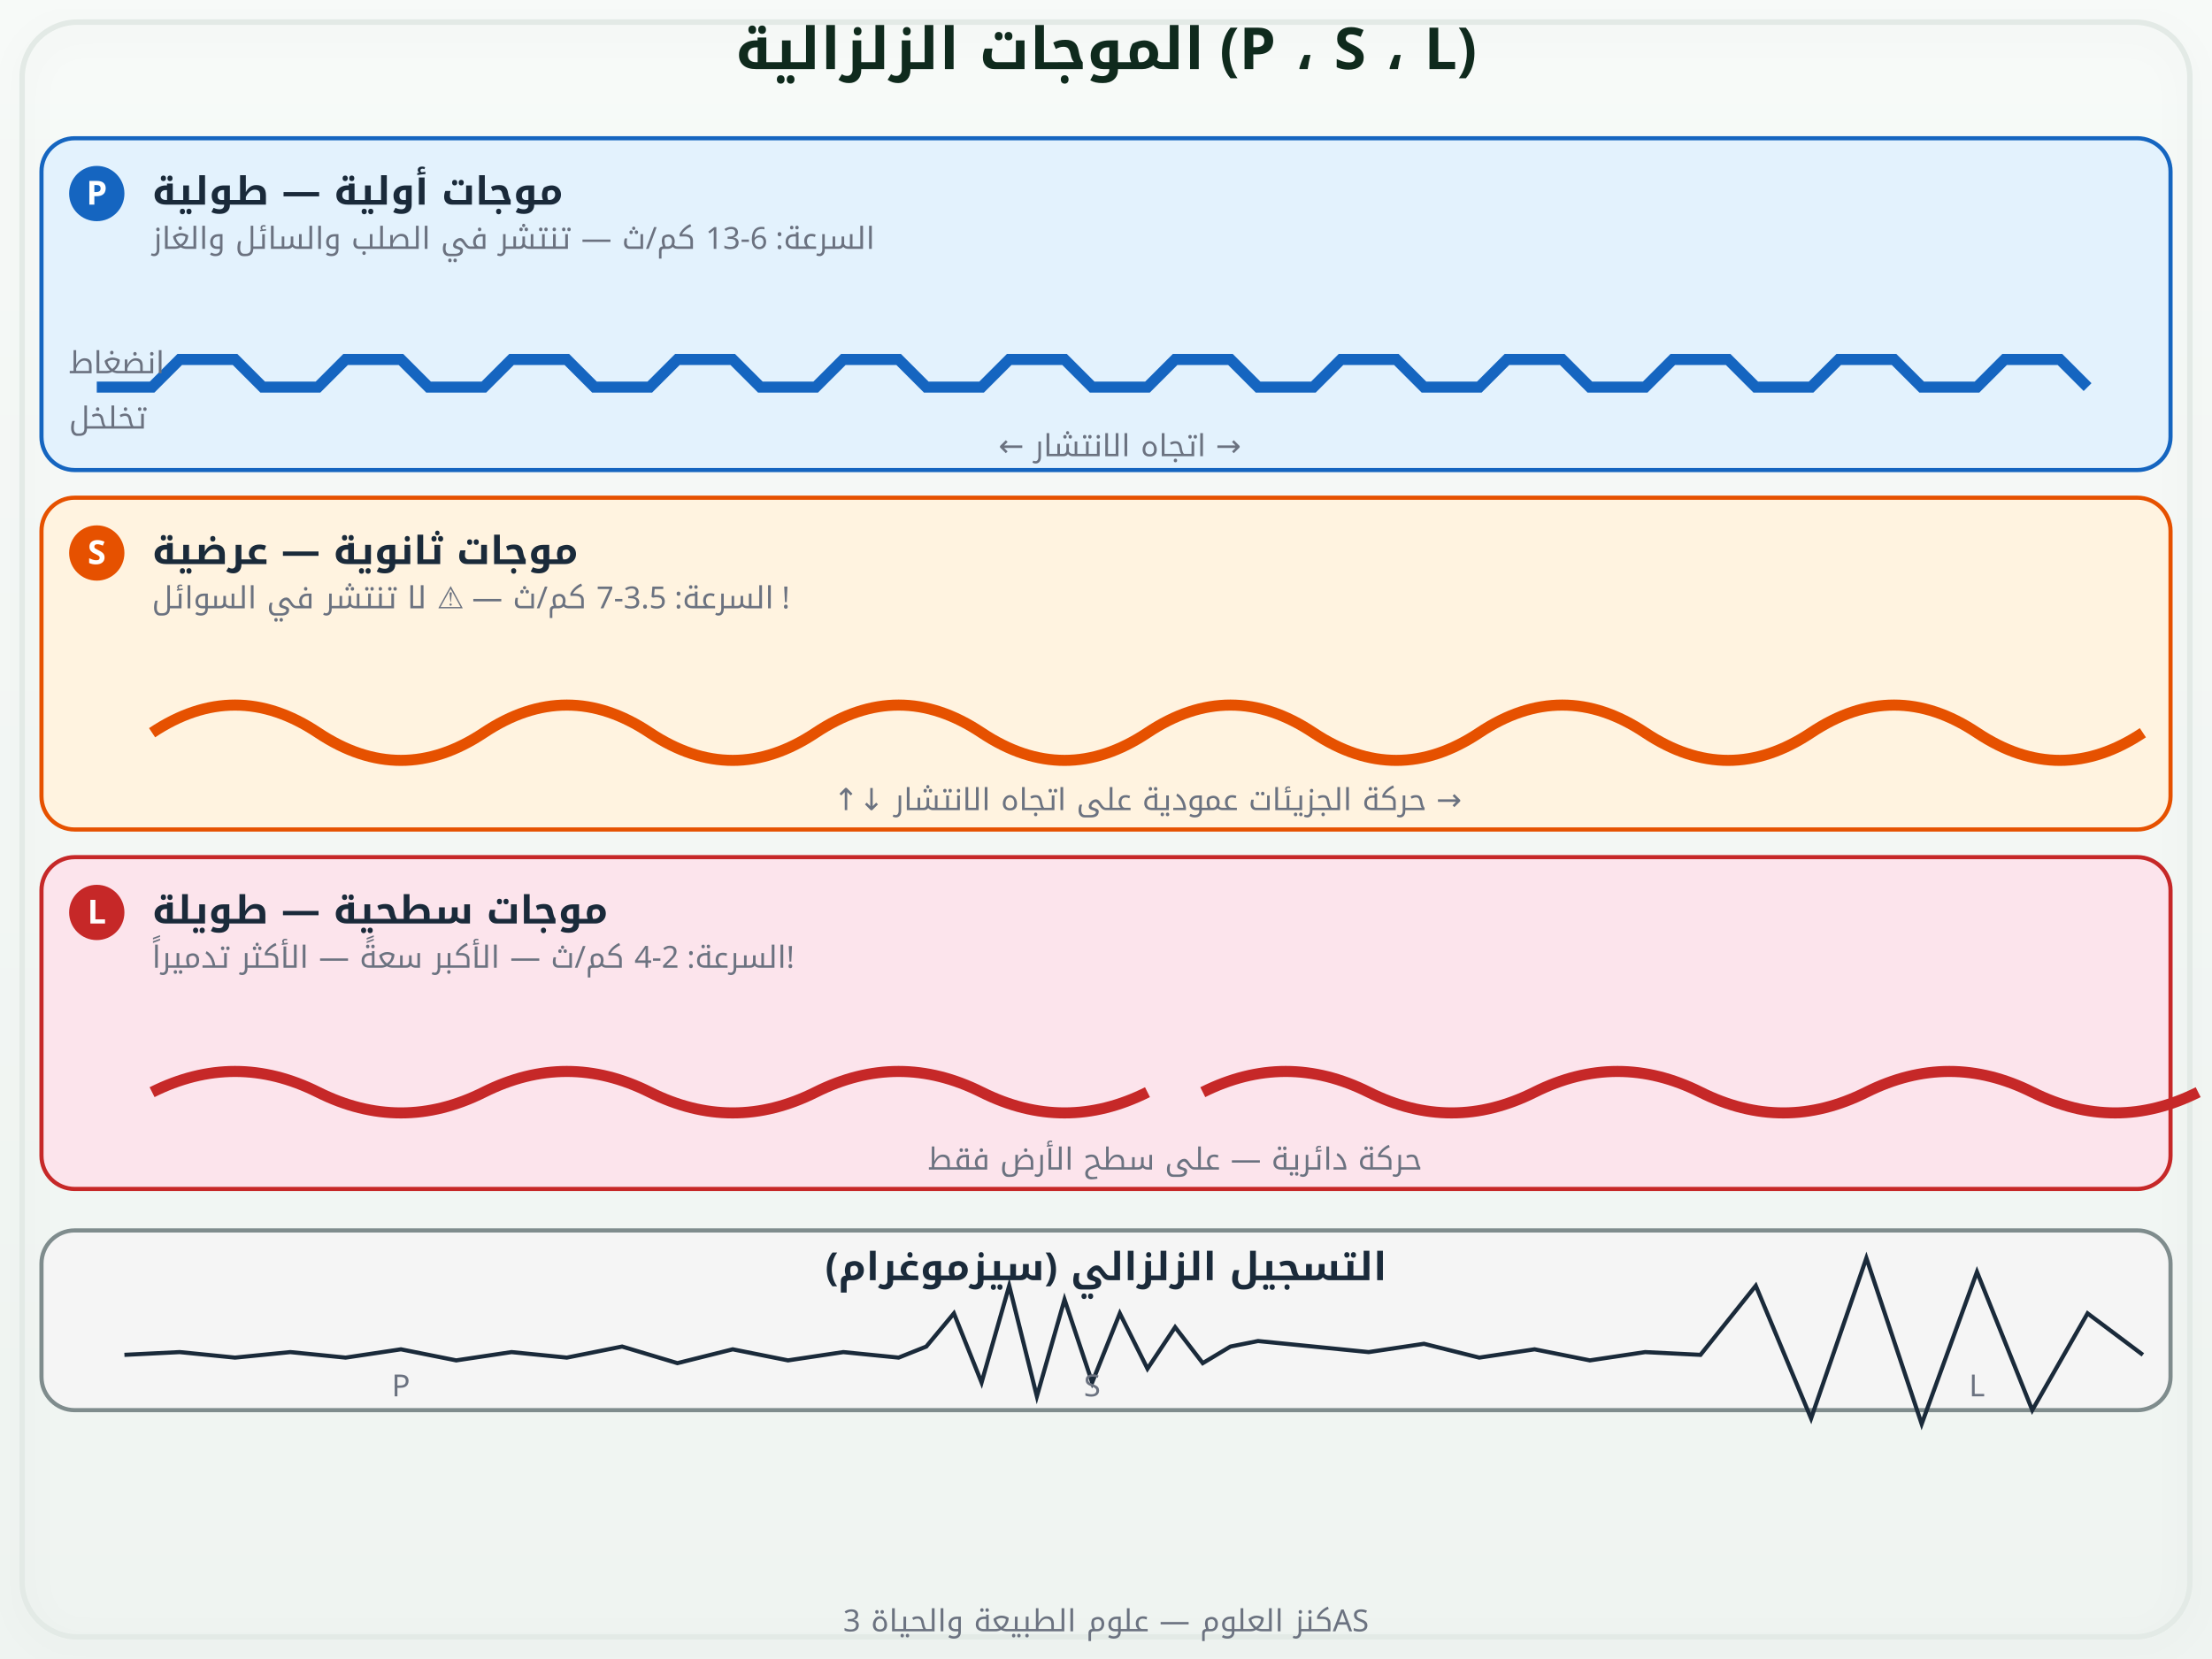
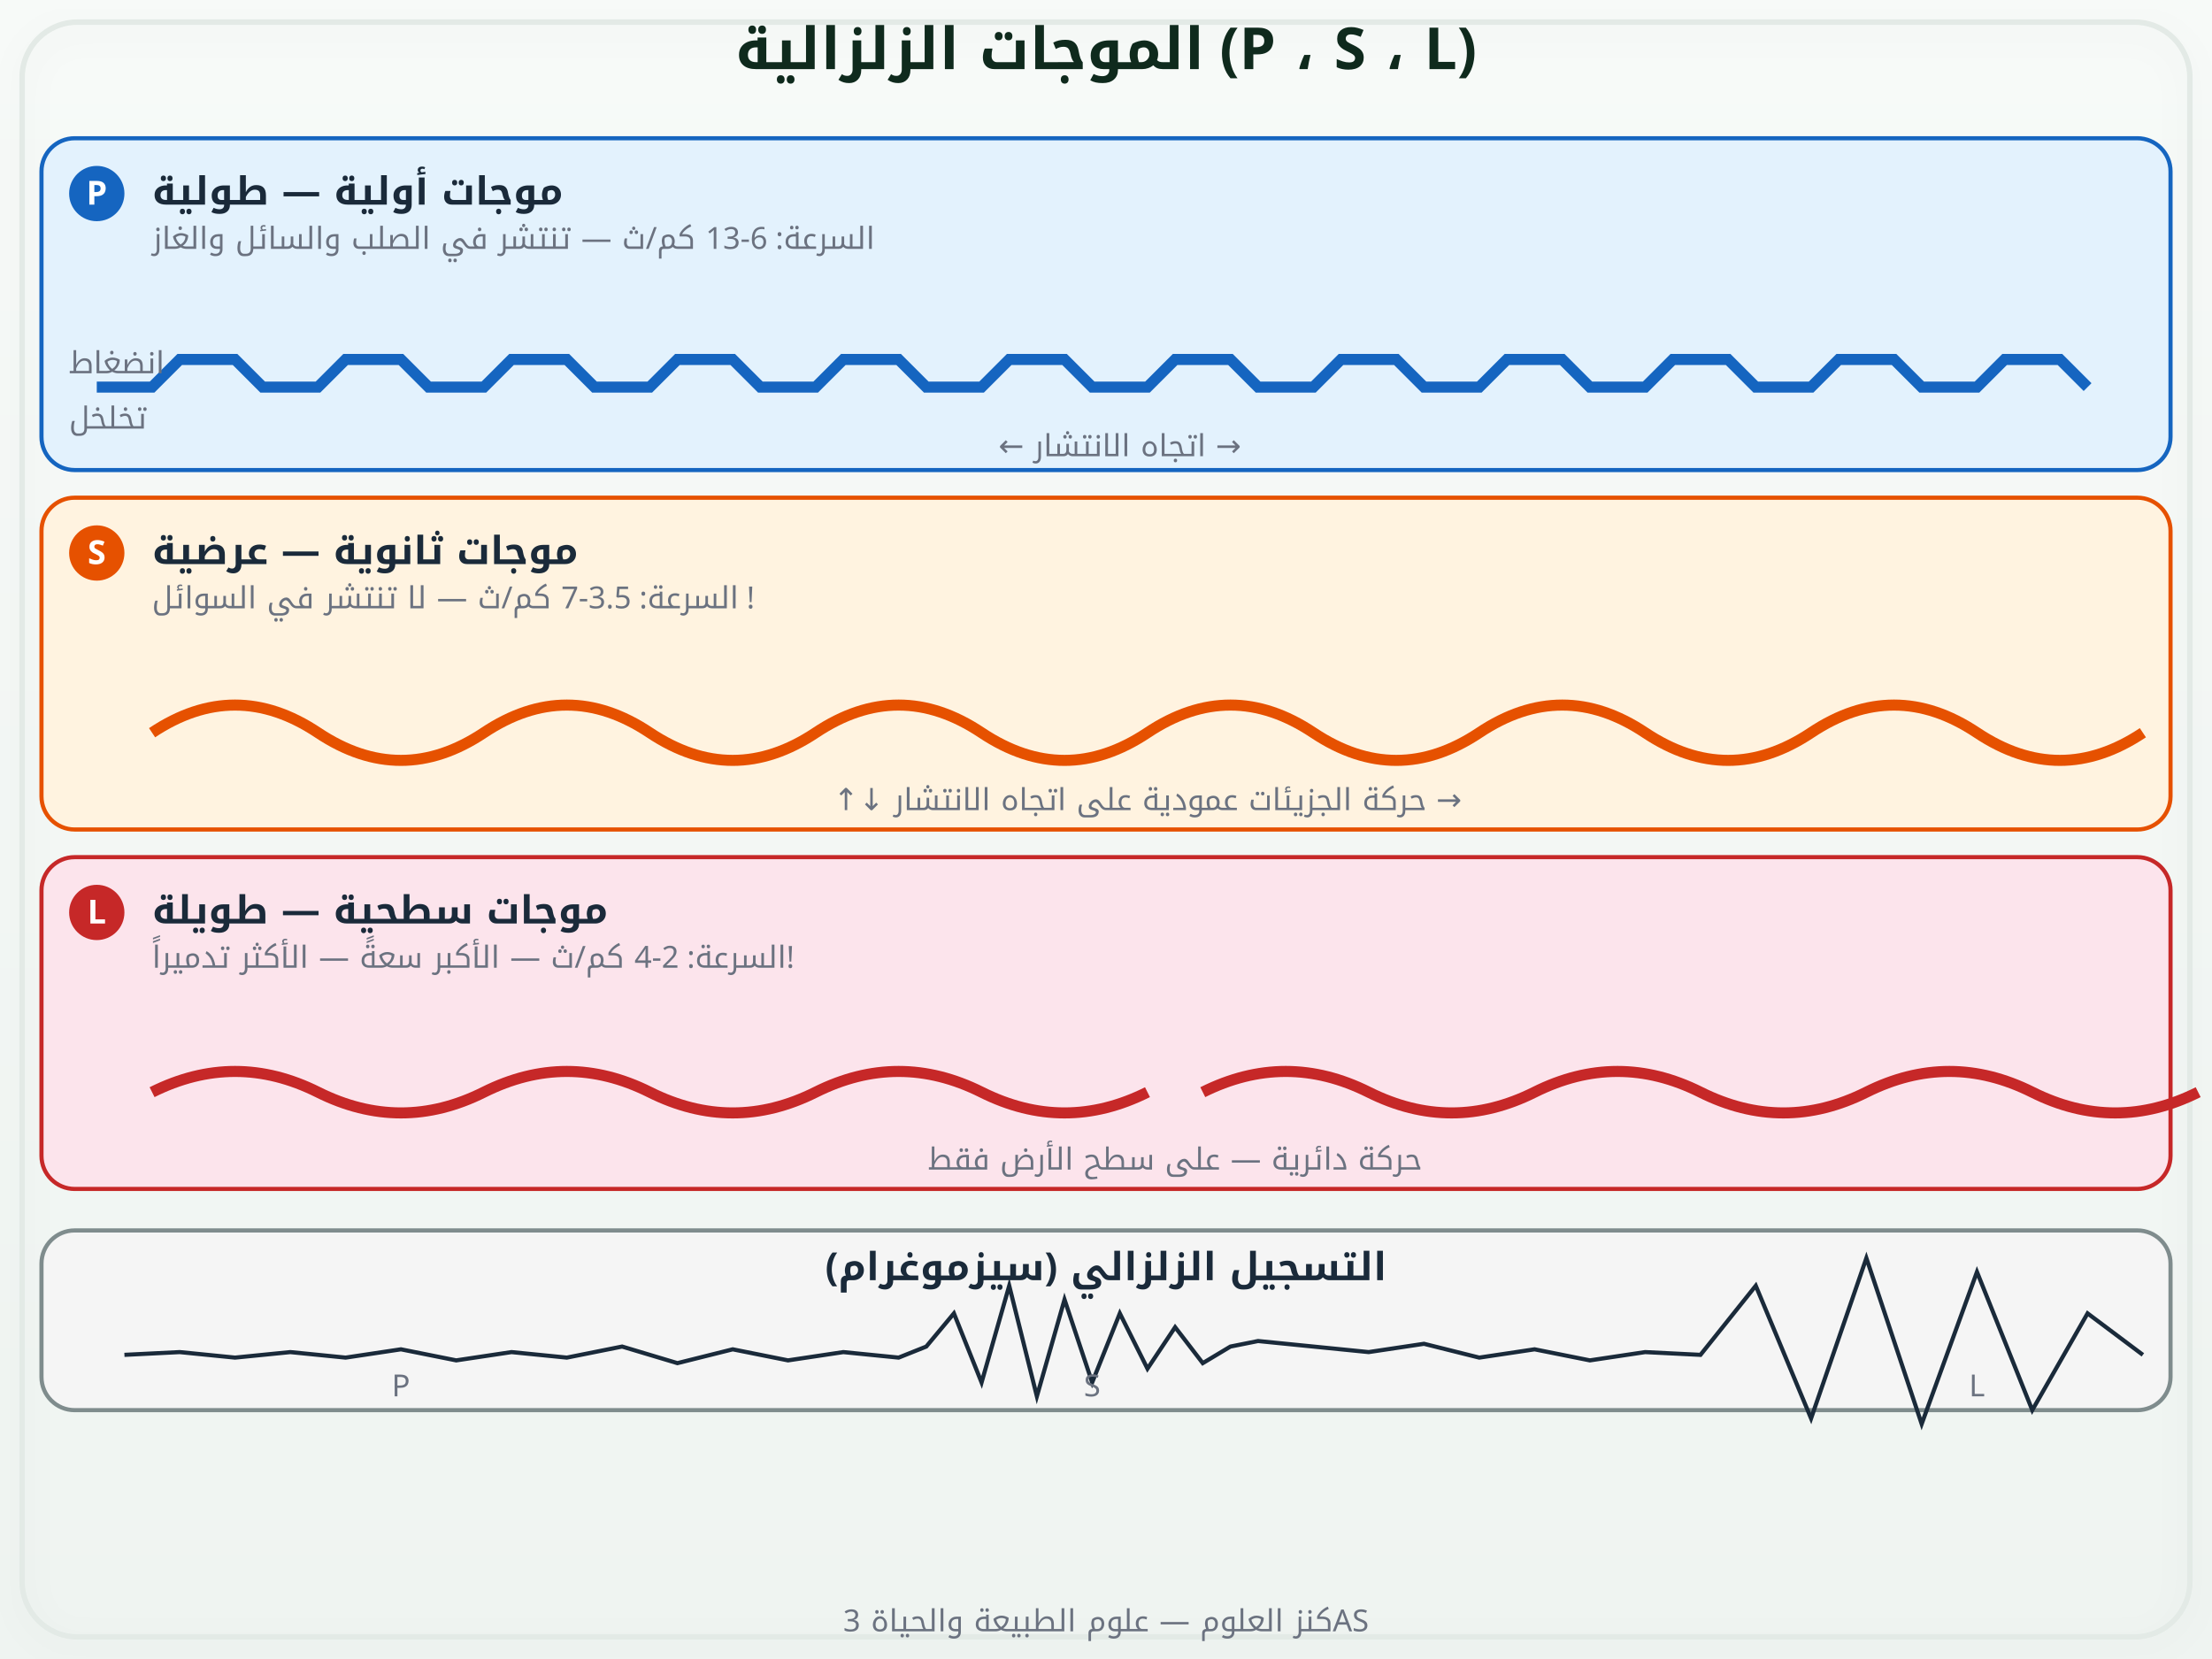
<svg xmlns="http://www.w3.org/2000/svg" aria-label="الموجات الزلزالية (P ، S ، L)" role="img" class="pfe-figure" viewBox="0 0 800 600" width="800" height="600">
  <defs>
    <style>text{font-family:'Noto Kufi Arabic','Segoe UI',system-ui,sans-serif;}
.title,.t{font-size:21px;font-weight:800;fill:#0F2A1D;}
.subtitle{font-size:13px;fill:#6B7280;}
.label-ar,.la{font-size:14px;font-weight:700;fill:#1A2A3A;}
.label-fr{font-size:12px;fill:#6B7280;}
.label-small,.ls{font-size:11px;fill:#6B7280;}
.label-white,.lw{font-size:12px;font-weight:700;fill:#FFFFFF;}</style>
    <linearGradient id="pf-kunzBg" x1="0" y1="0" x2="0" y2="1">
      <stop offset="0%" stop-color="#F7FAF8" />
      <stop offset="100%" stop-color="#EFF4F1" />
    </linearGradient>
    <filter id="pf-kunzShadow" x="-5%" y="-5%" width="110%" height="110%">
      <feDropShadow dx="0" dy="3" stdDeviation="6" flood-color="#006d37" flood-opacity="0.06" />
    </filter>
  </defs>
  <rect width="800" height="600" fill="url(#pf-kunzBg)" />
  <rect x="8" y="8" width="784" height="584" rx="20" fill="none" stroke="#E3EAE6" stroke-width="2" filter="url(#pf-kunzShadow)" />
  <text x="400" y="25" text-anchor="middle" class="t">الموجات الزلزالية (P ، S ، L)</text>
  <g transform="translate(15, 50)">
    <rect x="0" y="0" width="770" height="120" rx="12" fill="#E3F2FD" stroke="#1565C0" stroke-width="1.5" />
    <circle cx="20" cy="20" r="10" fill="#1565C0" />
    <text x="20" y="24" text-anchor="middle" class="lw">P</text>
    <text x="40" y="24" class="la" fill="#1565C0" font-size="12">موجات أولية — طولية</text>
    <text x="40" y="40" class="ls" fill="#1565C0">السرعة: 6-13 كم/ث — تنتشر في الصلب والسائل والغاز</text>
    <g transform="translate(20, 70)">
      <path d="M 0,20 L 20,20 L 30,10 L 50,10 L 60,20 L 80,20 L 90,10 L 110,10 L 120,20 L 140,20 L 150,10 L 170,10 L 180,20 L 200,20 L 210,10 L 230,10 L 240,20 L 260,20 L 270,10 L 290,10 L 300,20 L 320,20 L 330,10 L 350,10 L 360,20 L 380,20 L 390,10 L 410,10 L 420,20 L 440,20 L 450,10 L 470,10 L 480,20 L 500,20 L 510,10 L 530,10 L 540,20 L 560,20 L 570,10 L 590,10 L 600,20 L 620,20 L 630,10 L 650,10 L 660,20 L 680,20 L 690,10 L 710,10 L 720,20" fill="none" stroke="#1565C0" stroke-width="4" />
      <text x="370" y="45" text-anchor="middle" class="ls">← اتجاه الانتشار →</text>
      <text x="-10" y="15" class="ls" font-size="9">انضغاط</text>
      <text x="-10" y="35" class="ls" font-size="9">تخلخل</text>
    </g>
  </g>
  <g transform="translate(15, 180)">
    <rect x="0" y="0" width="770" height="120" rx="12" fill="#FFF3E0" stroke="#E65100" stroke-width="1.5" />
    <circle cx="20" cy="20" r="10" fill="#E65100" />
    <text x="20" y="24" text-anchor="middle" class="lw">S</text>
    <text x="40" y="24" class="la" fill="#E65100" font-size="12">موجات ثانوية — عرضية</text>
-     <text x="40" y="40" class="ls" fill="#E65100">السرعة: 3.5-7 كم/ث — ⚠️ لا تنتشر في السوائل !</text>
+     <text x="40" y="40" class="ls" fill="#E65100">السرعة: 3.5-7 كم/ث — لا تنتشر في السوائل !</text>
    <g transform="translate(40, 65)">
      <path d="M 0,20 Q 30,0 60,20 Q 90,40 120,20 Q 150,0 180,20 Q 210,40 240,20 Q 270,0 300,20 Q 330,40 360,20 Q 390,0 420,20 Q 450,40 480,20 Q 510,0 540,20 Q 570,40 600,20 Q 630,0 660,20 Q 690,40 720,20" fill="none" stroke="#E65100" stroke-width="4" />
      <text x="360" y="48" text-anchor="middle" class="ls">↑↓ حركة الجزيئات عمودية على اتجاه الانتشار →</text>
    </g>
  </g>
  <g transform="translate(15, 310)">
    <rect x="0" y="0" width="770" height="120" rx="12" fill="#FCE4EC" stroke="#C62828" stroke-width="1.5" />
    <circle cx="20" cy="20" r="10" fill="#C62828" />
    <text x="20" y="24" text-anchor="middle" class="lw">L</text>
    <text x="40" y="24" class="la" fill="#C62828" font-size="12">موجات سطحية — طويلة</text>
    <text x="40" y="40" class="ls" fill="#C62828">السرعة: 2-4 كم/ث — الأكبر سعةً — الأكثر تدميراً!</text>
    <g transform="translate(40, 65)">
      <path d="M 0,20 C 20,10 40,10 60,20 C 80,30 100,30 120,20 C 140,10 160,10 180,20 C 200,30 220,30 240,20 C 260,10 280,10 300,20 C 320,30 340,30 360,20" fill="none" stroke="#C62828" stroke-width="4" />
      <path d="M 380,20 C 400,10 420,10 440,20 C 460,30 480,30 500,20 C 520,10 540,10 560,20 C 580,30 600,30 620,20 C 640,10 660,10 680,20 C 700,30 720,30 740,20" fill="none" stroke="#C62828" stroke-width="4" />
      <text x="370" y="48" text-anchor="middle" class="ls">حركة دائرية — على سطح الأرض فقط</text>
    </g>
  </g>
  <g transform="translate(15, 445)">
    <rect x="0" y="0" width="770" height="65" rx="12" fill="#F5F5F5" stroke="#7F8C8D" stroke-width="1.5" />
    <text x="385" y="18" text-anchor="middle" class="la" font-size="11">التسجيل الزلزالي (سيزموغرام)</text>
    <path d="M 30,45 L 50,44 L 70,46 L 90,44 L 110,46 L 130,43 L 150,47 L 170,44 L 190,46 L 210,42 L 230,48 L 250,43 L 270,47 L 290,44 L 310,46 L 320,42 L 330,30 L 340,55 L 350,20 L 360,60 L 370,25 L 380,55 L 390,30 L 400,50 L 410,35 L 420,48 L 430,42 L 440,40 L 460,42 L 480,44 L 500,41 L 520,46 L 540,43 L 560,47 L 580,44 L 600,45 L 620,20 L 640,68 L 660,10 L 680,70 L 700,15 L 720,65 L 740,30 L 760,45" fill="none" stroke="#1A2A3A" stroke-width="1.5" />
    <text x="130" y="60" text-anchor="middle" class="ls" fill="#1565C0" font-size="8">P</text>
    <text x="380" y="60" text-anchor="middle" class="ls" fill="#E65100" font-size="8">S</text>
    <text x="700" y="60" text-anchor="middle" class="ls" fill="#C62828" font-size="8">L</text>
  </g>
  <text x="400" y="590" text-anchor="middle" class="ls">كنز العلوم — علوم الطبيعة والحياة 3AS</text>
</svg>
